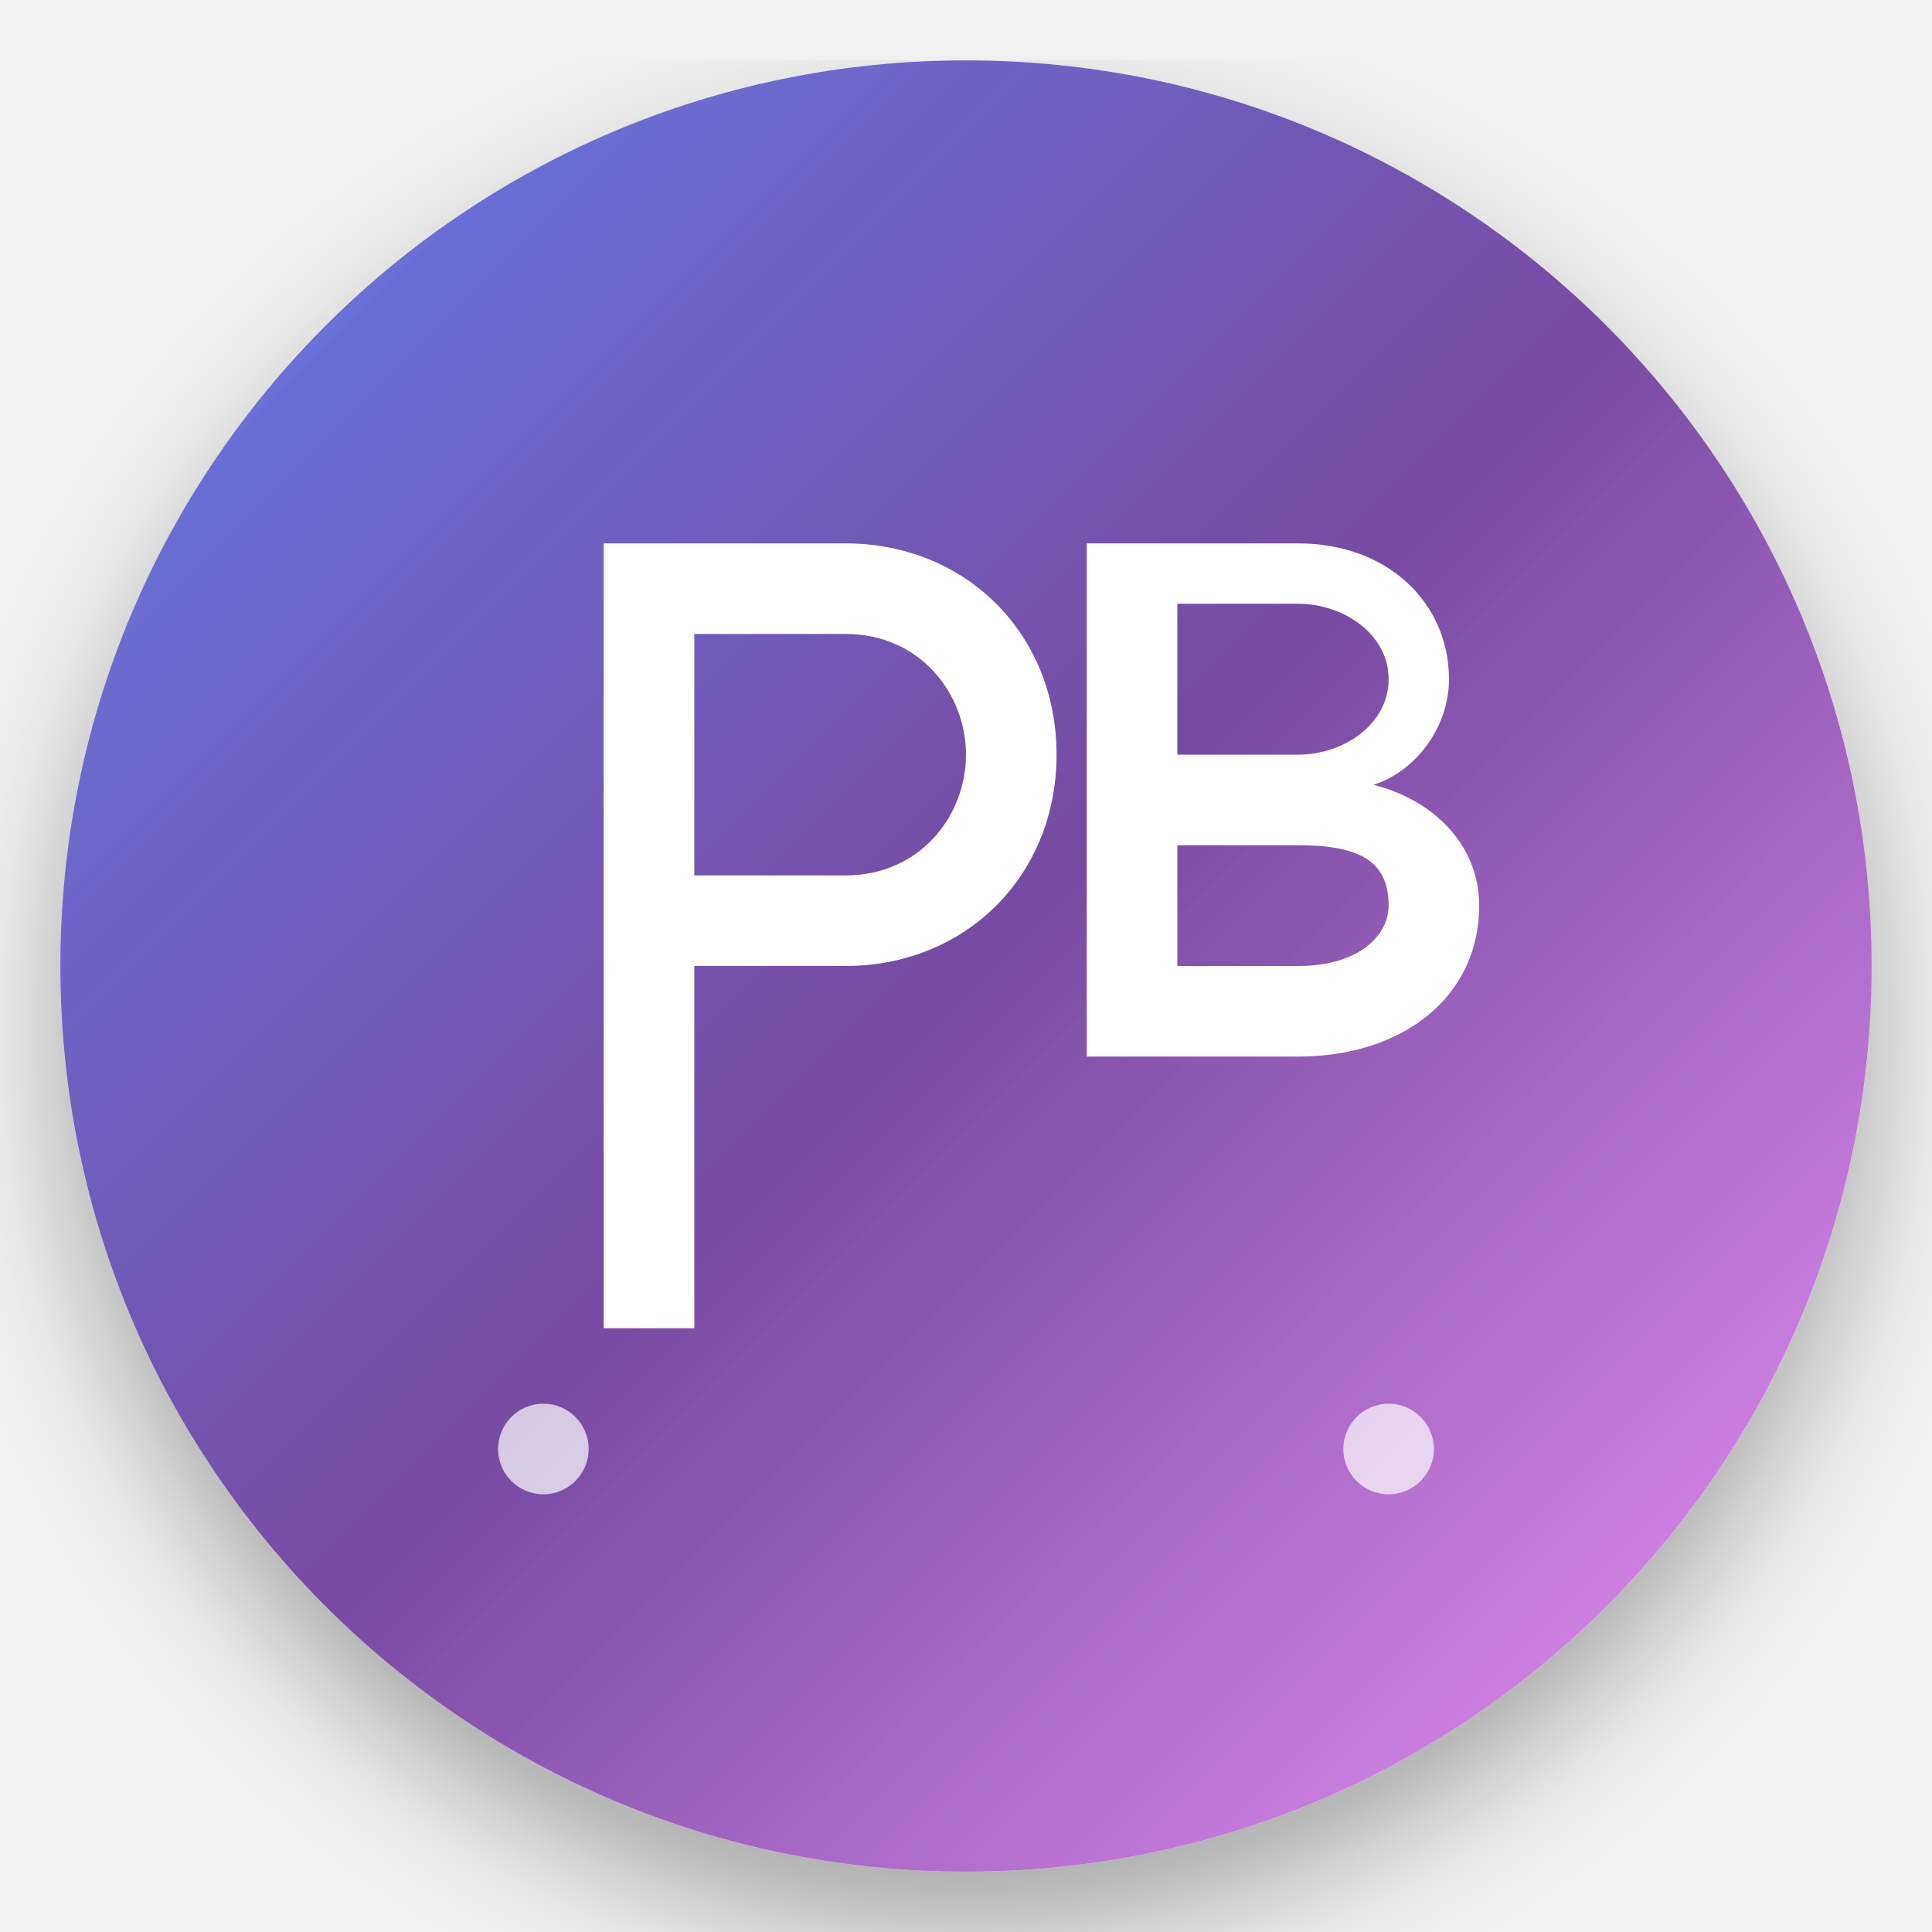
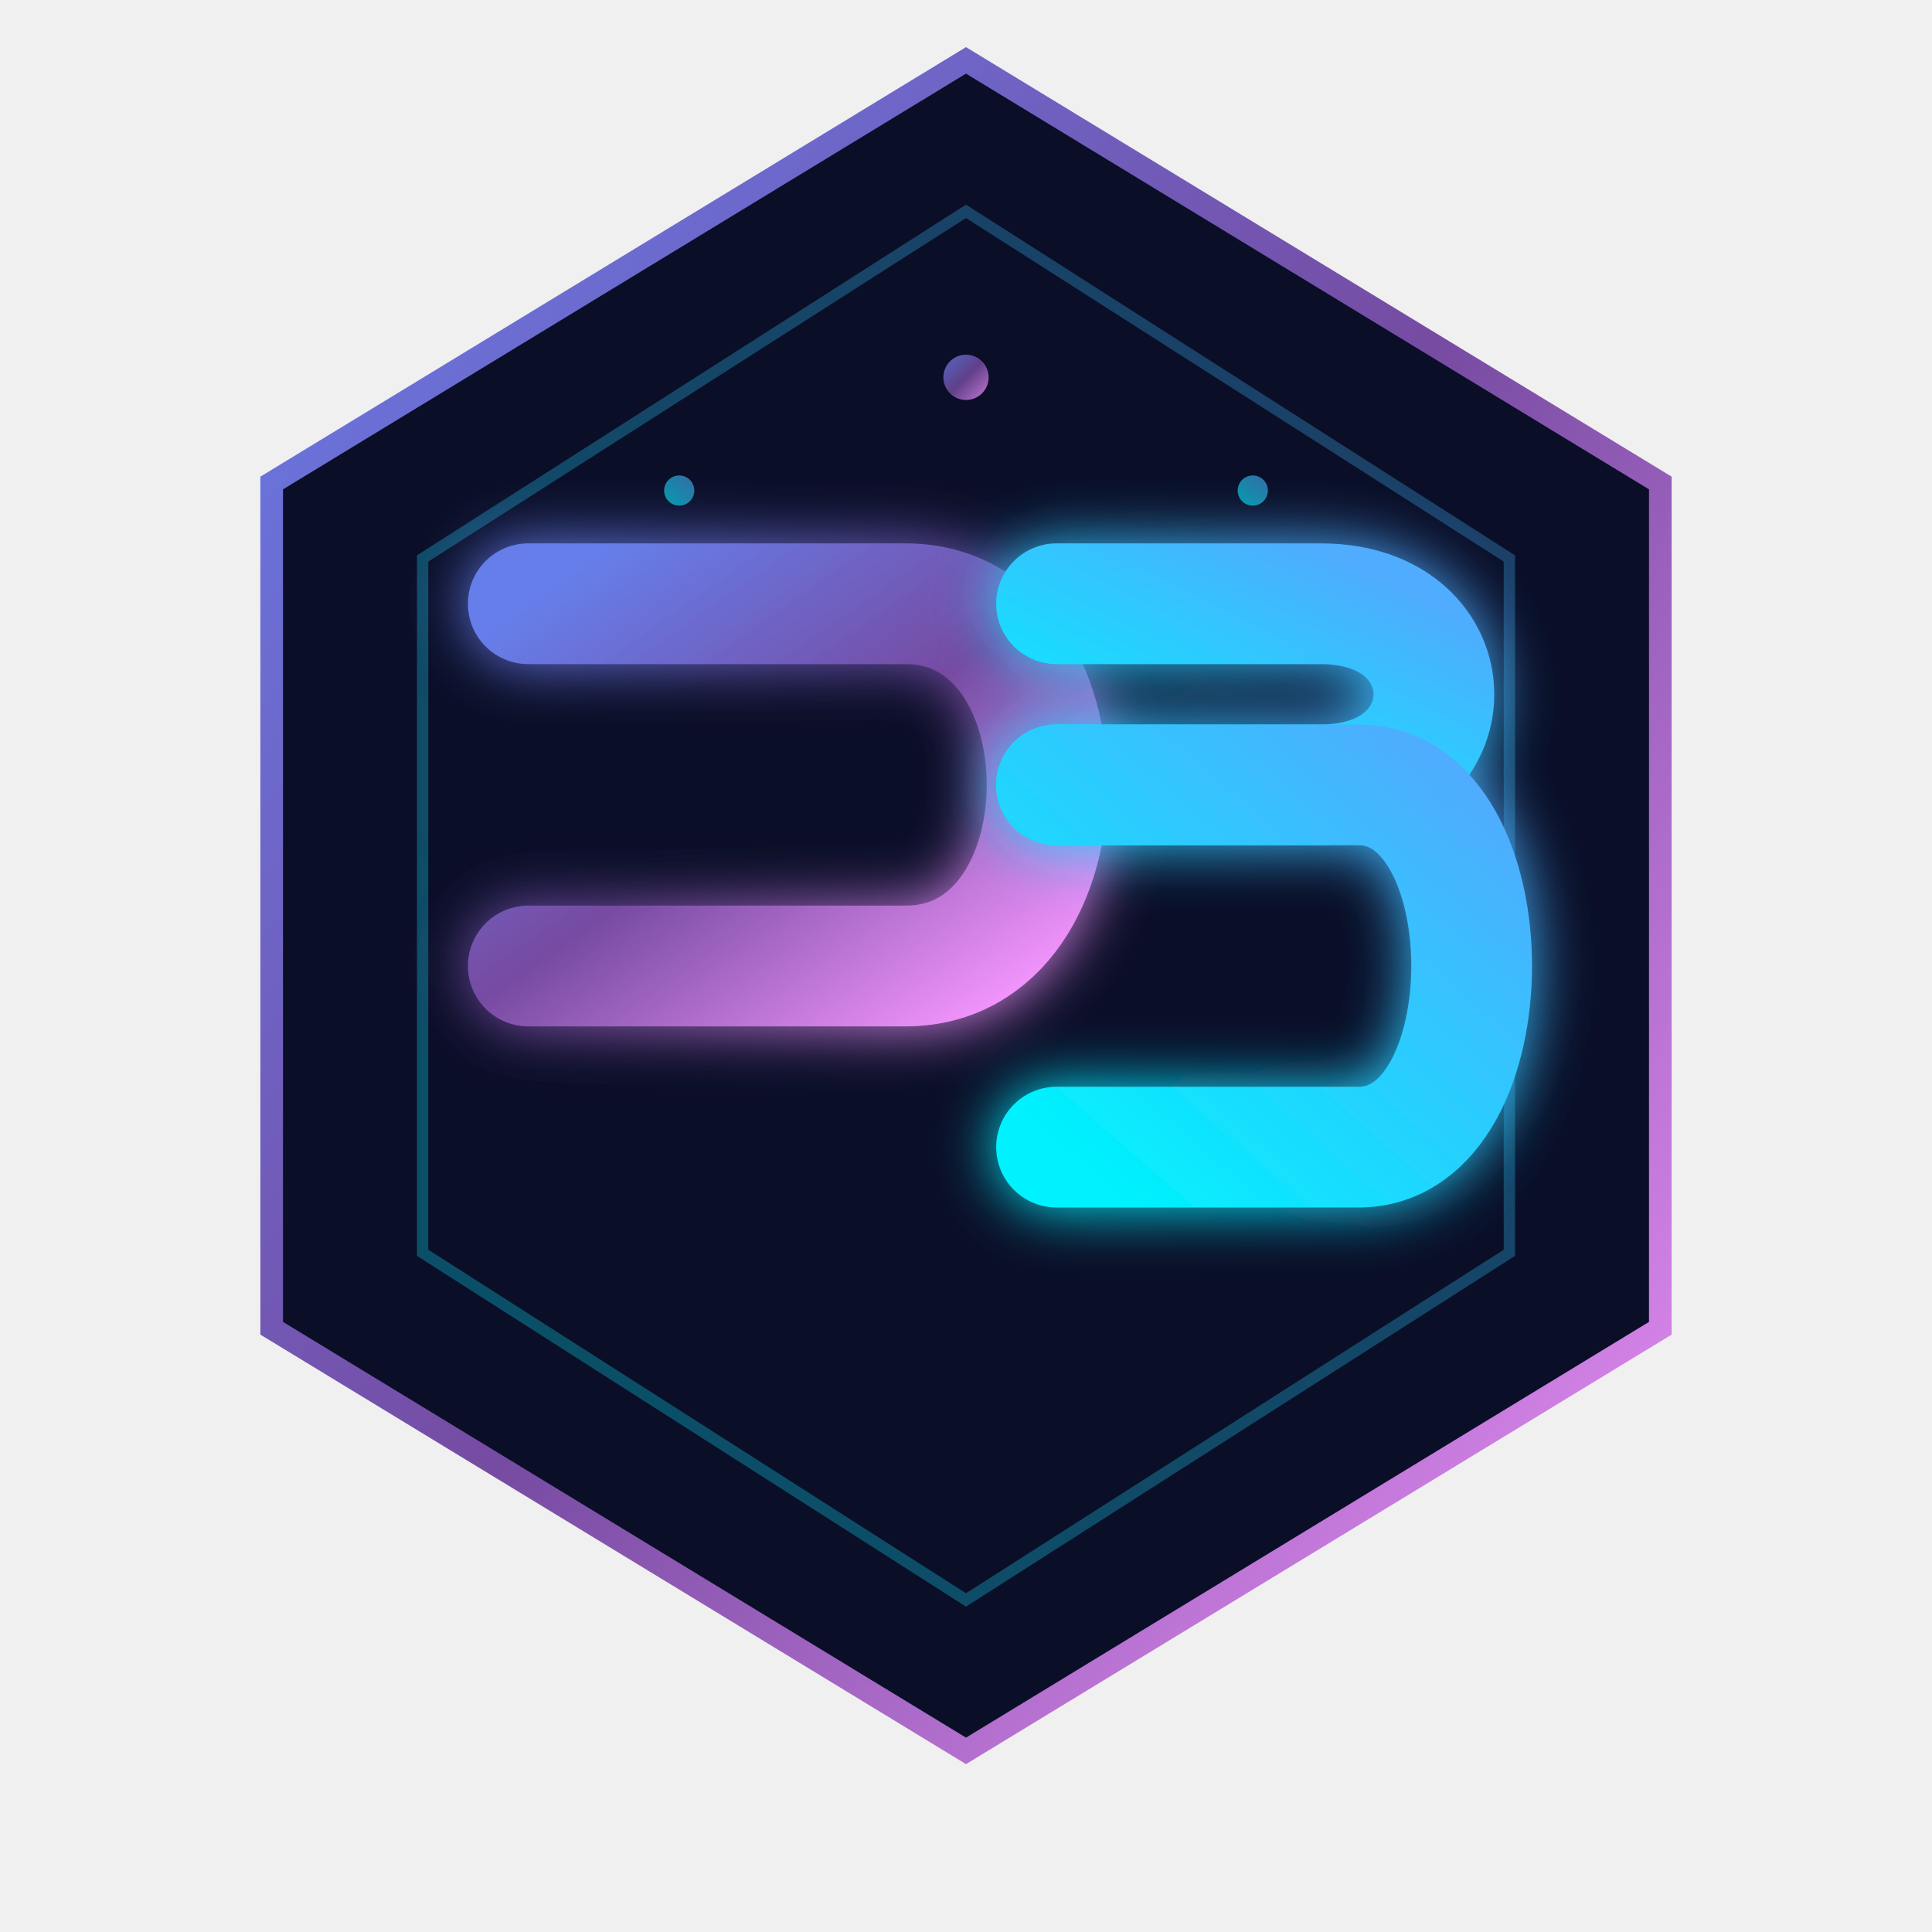
- <svg xmlns="http://www.w3.org/2000/svg" width="64" height="64" viewBox="0 0 64 64" fill="none">
+ <svg xmlns="http://www.w3.org/2000/svg" width="256" height="256" viewBox="0 0 256 256" fill="none" role="img" aria-labelledby="title desc">
  <defs>
-     <linearGradient id="grad" x1="0%" y1="0%" x2="100%" y2="100%">
-       <stop offset="0%" style="stop-color:#667eea;stop-opacity:1" />
-       <stop offset="50%" style="stop-color:#764ba2;stop-opacity:1" />
-       <stop offset="100%" style="stop-color:#f093fb;stop-opacity:1" />
+     <linearGradient id="primaryGrad" x1="0%" y1="0%" x2="100%" y2="100%">
+       <stop offset="0%" stop-color="#667eea" />
+       <stop offset="50%" stop-color="#764ba2" />
+       <stop offset="100%" stop-color="#f093fb" />
    </linearGradient>
-     <filter id="shadow">
-       <feDropShadow dx="0" dy="2" stdDeviation="2" flood-opacity="0.3" />
+     <linearGradient id="accentGrad" x1="100%" y1="0%" x2="0%" y2="100%">
+       <stop offset="0%" stop-color="#4facfe" />
+       <stop offset="100%" stop-color="#00f2fe" />
+     </linearGradient>
+     <filter id="glow" x="-50%" y="-50%" width="200%" height="200%">
+       <feGaussianBlur stdDeviation="4" result="coloredBlur" />
+       <feMerge>
+         <feMergeNode in="coloredBlur" />
+         <feMergeNode in="SourceGraphic" />
+       </feMerge>
    </filter>
  </defs>
-   <circle cx="32" cy="32" r="30" fill="url(#grad)" filter="url(#shadow)" />
-   <path d="M20 18H28C32 18 35 21 35 25C35 29 32 32 28 32H23V44H20V18Z M23 21V29H28C30.5 29 32 27 32 25C32 23 30.5 21 28 21H23Z" fill="white" />
-   <path d="M36 18H43C46 18 48 20 48 22.5C48 24 47 25.5 45.5 26C47.5 26.5 49 28 49 30C49 33 46.5 35 43 35H36V18Z M39 21V25H43C44.5 25 46 24 46 22.5C46 21 44.5 20 43 20H39Z M39 28V32H43C45 32 46 31 46 30C46 28.5 45 28 43 28H39Z" fill="white" />
-   <circle cx="18" cy="48" r="1.5" fill="white" opacity="0.7" />
-   <circle cx="46" cy="48" r="1.5" fill="white" opacity="0.7" />
+   <path d="M128 8 L220 64 L220 176 L128 232 L36 176 L36 64 Z" fill="#0a0e27" stroke="url(#primaryGrad)" stroke-width="3" />
+   <path d="M128 28 L200 74 L200 166 L128 212 L56 166 L56 74 Z" fill="none" stroke="url(#accentGrad)" stroke-width="1.5" opacity="0.3" />
+   <g filter="url(#glow)">
+     <path d="M 70 80 L 70 176" stroke="url(#primaryGrad)" stroke-width="16" stroke-linecap="round" />
+     <path d="M 70 80 L 120 80 C 145 80 145 128 120 128 L 70 128" stroke="url(#primaryGrad)" stroke-width="16" stroke-linecap="round" stroke-linejoin="round" fill="none" />
+   </g>
+   <g filter="url(#glow)">
+     <path d="M 140 80 L 140 176" stroke="url(#accentGrad)" stroke-width="16" stroke-linecap="round" />
+     <path d="M 140 80 L 175 80 C 195 80 195 104 175 104 L 140 104" stroke="url(#accentGrad)" stroke-width="16" stroke-linecap="round" stroke-linejoin="round" fill="none" />
+     <path d="M 140 104 L 180 104 C 200 104 200 152 180 152 L 140 152" stroke="url(#accentGrad)" stroke-width="16" stroke-linecap="round" stroke-linejoin="round" fill="none" />
+   </g>
+   <circle cx="128" cy="50" r="3" fill="url(#primaryGrad)" opacity="0.8" />
+   <circle cx="90" cy="65" r="2" fill="url(#accentGrad)" opacity="0.6" />
+   <circle cx="166" cy="65" r="2" fill="url(#accentGrad)" opacity="0.6" />
</svg>
